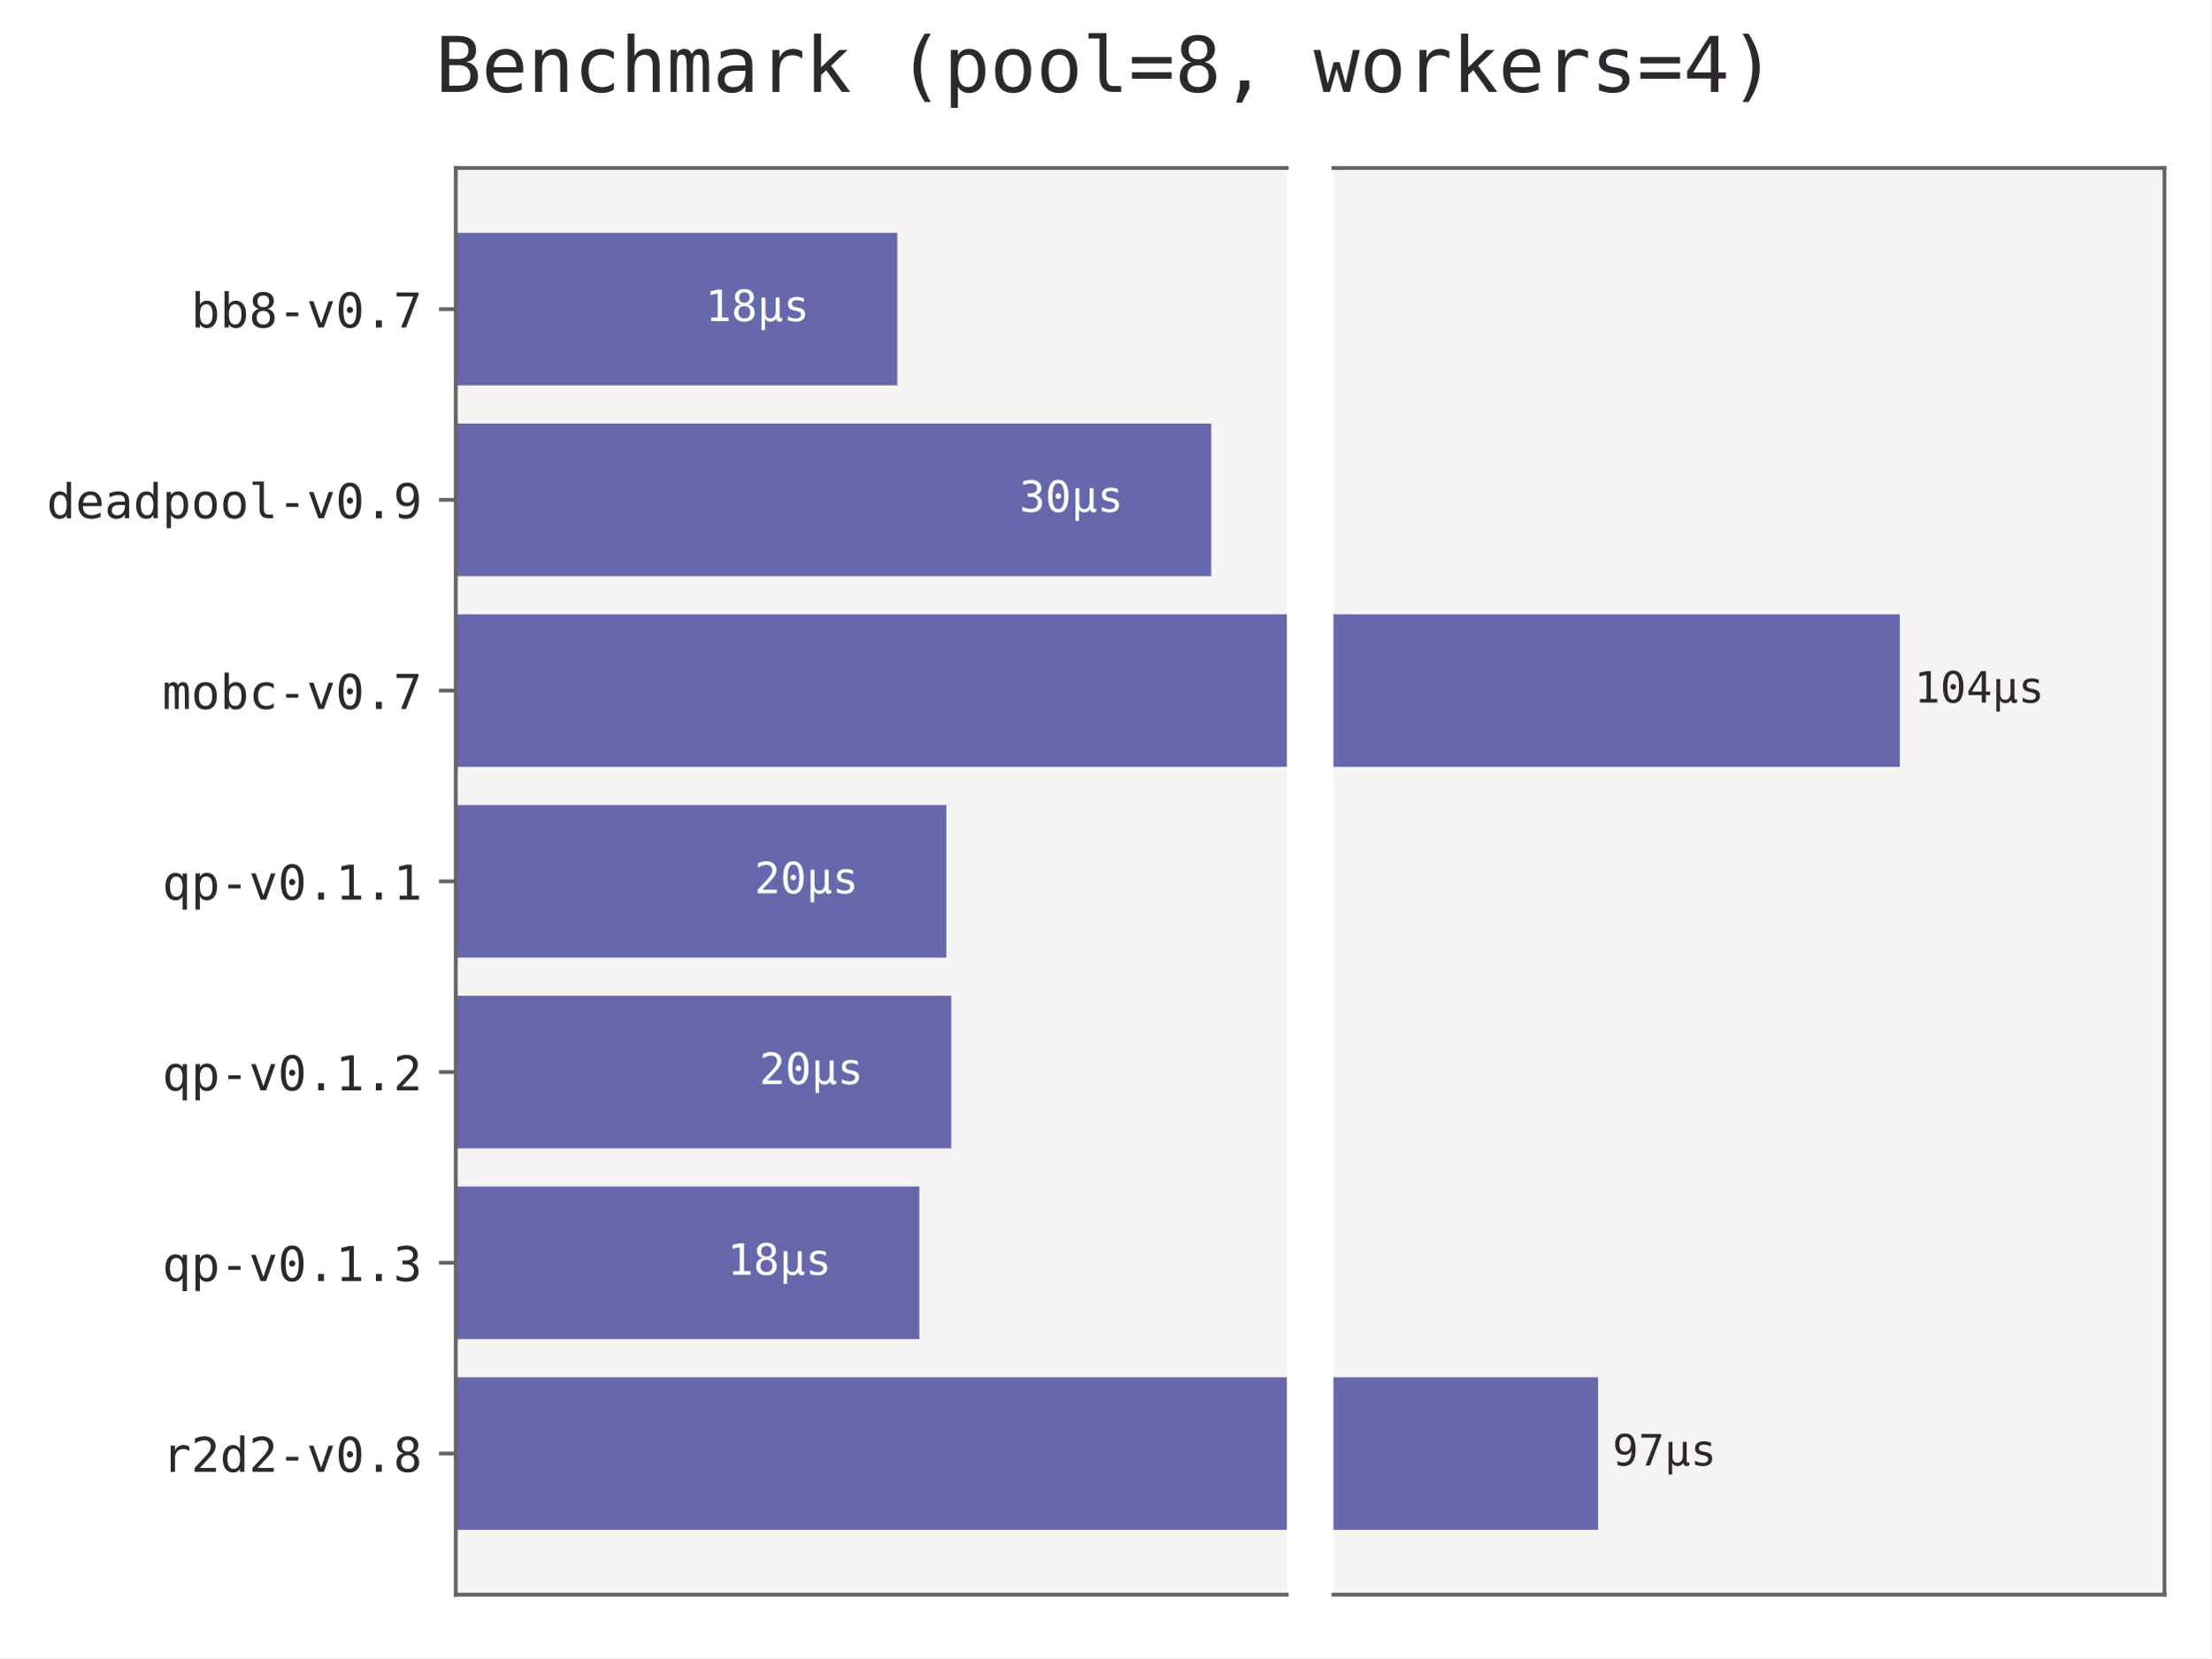
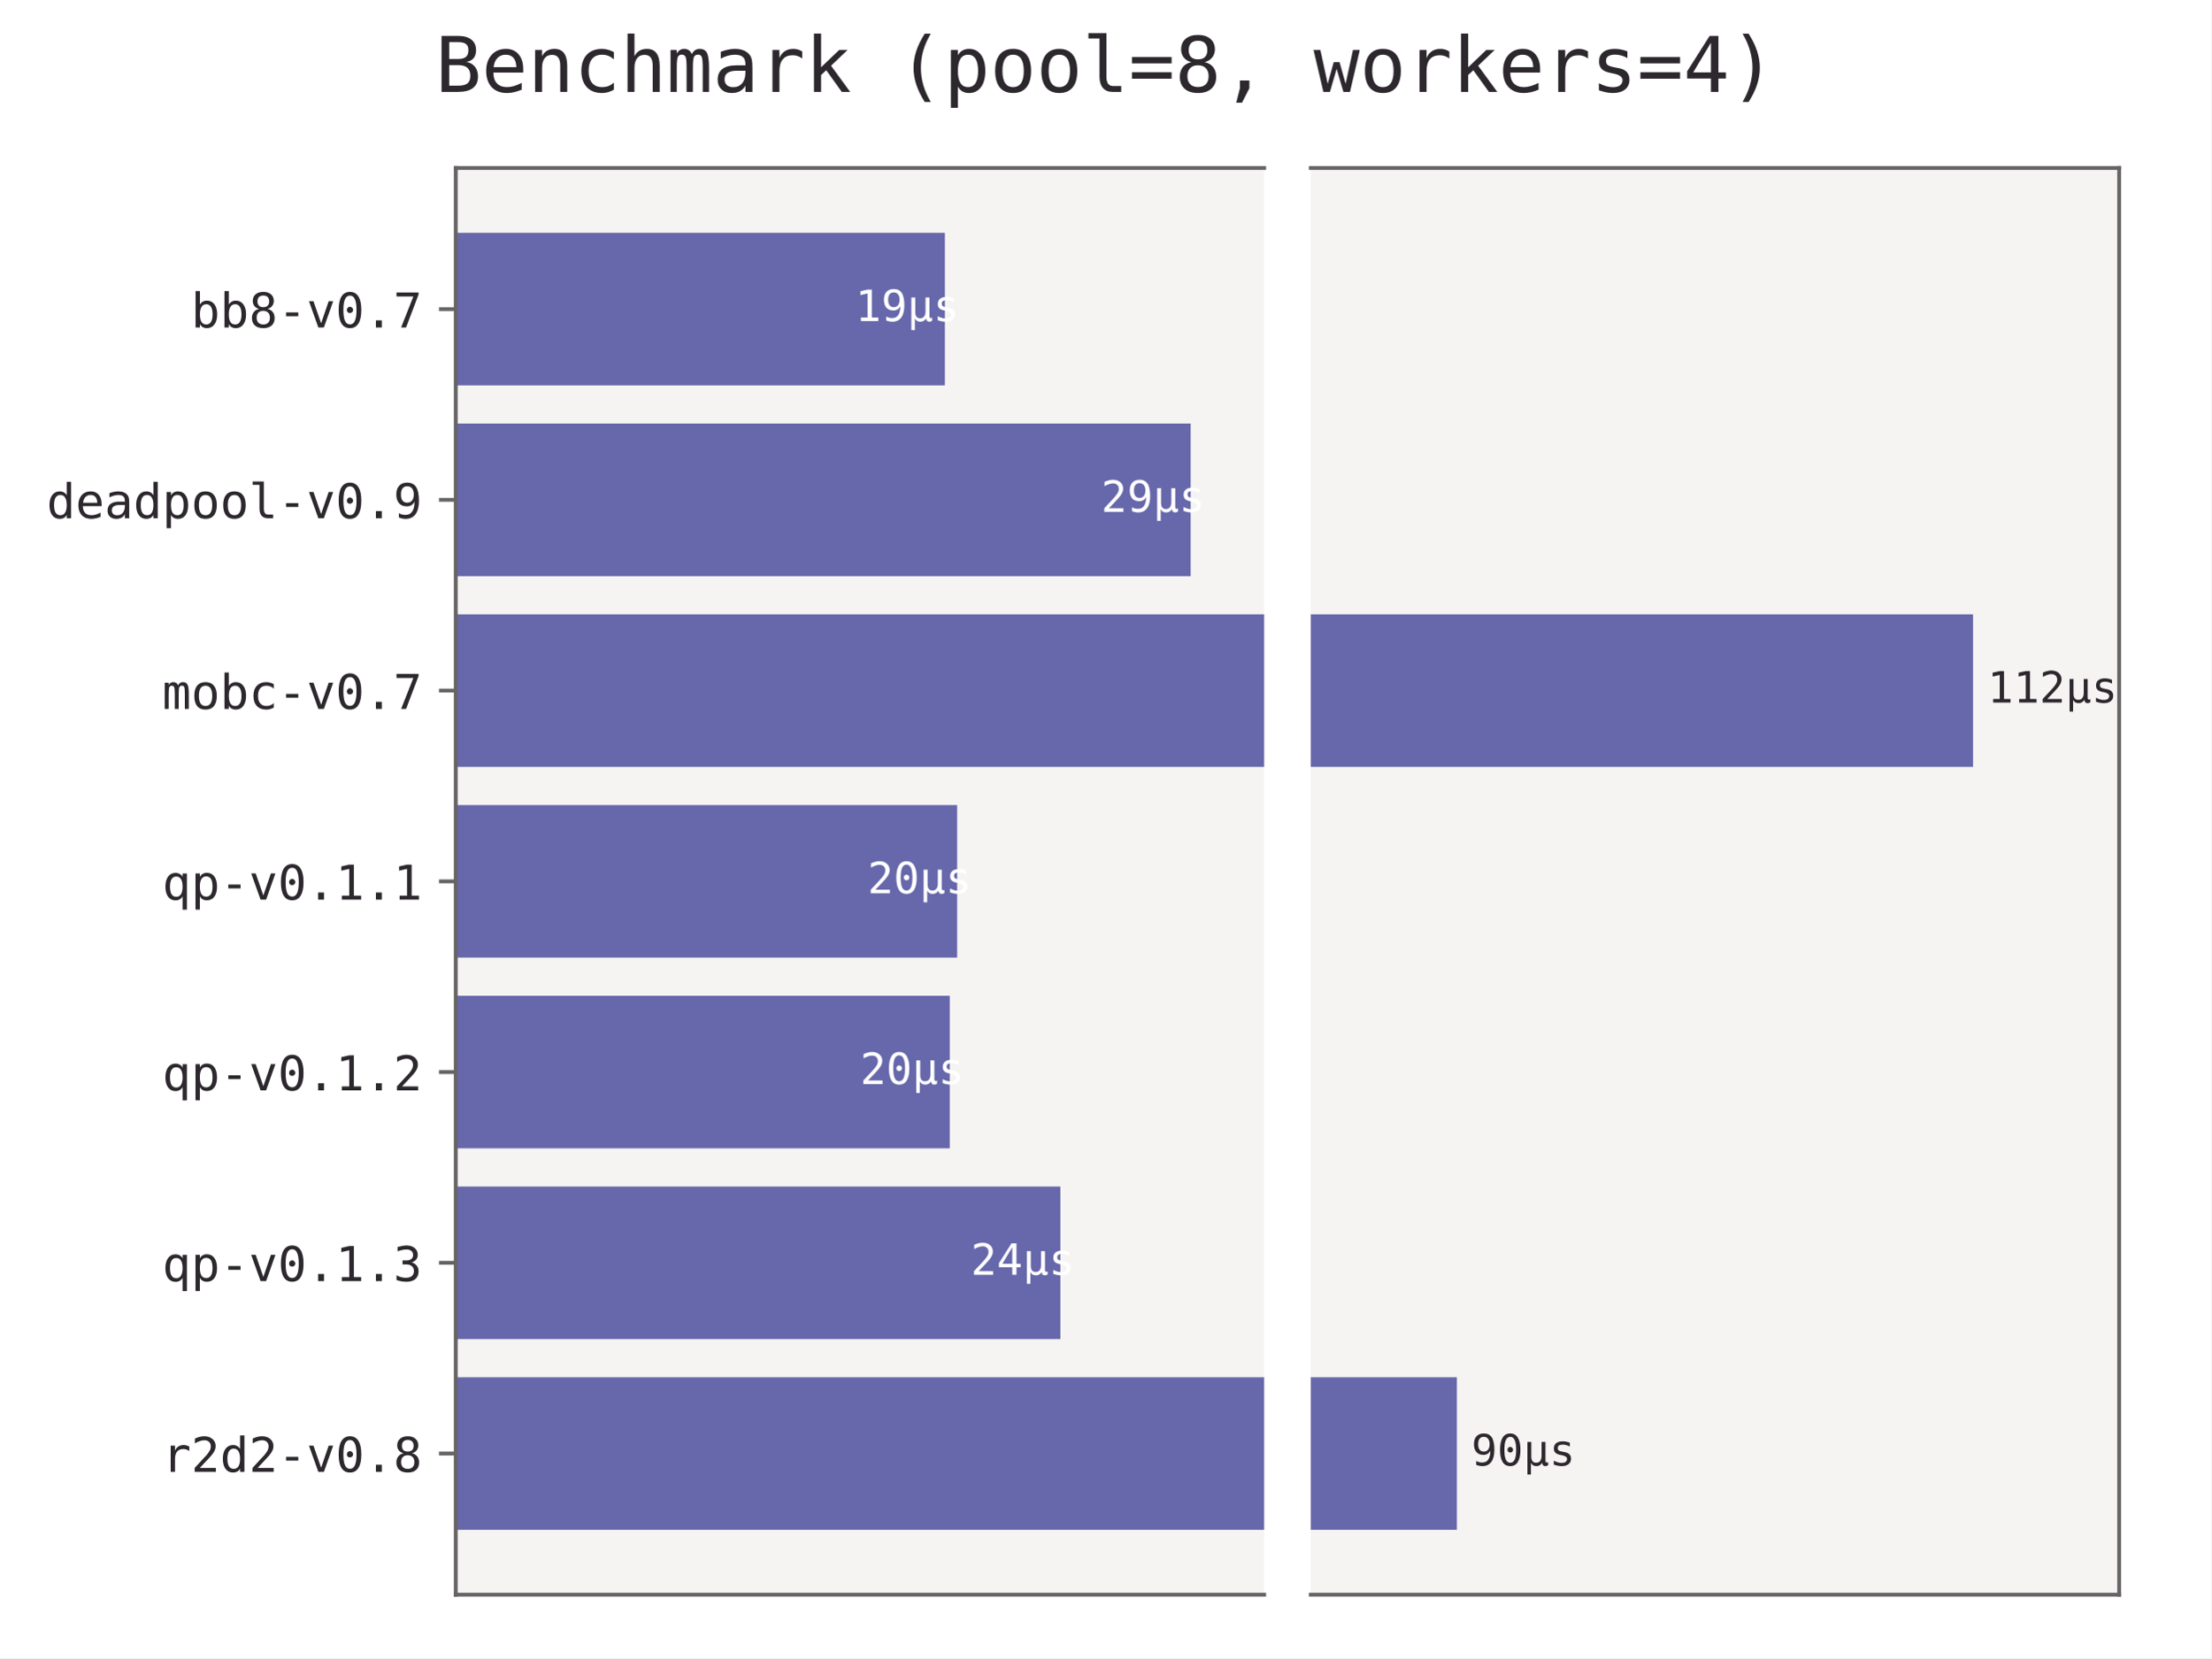
<svg xmlns="http://www.w3.org/2000/svg" xmlns:xlink="http://www.w3.org/1999/xlink" width="460.8pt" height="345.6pt" viewBox="0 0 460.8 345.6" version="1.1">
  <defs>
    <style type="text/css">*{stroke-linejoin: round; stroke-linecap: butt}</style>
  </defs>
  <g id="figure_1">
    <g id="patch_1">
      <path d="M 0 345.6  L 460.8 345.6  L 460.8 0  L 0 0  z " style="fill: #ffffff" />
    </g>
    <g id="axes_1">
      <g id="patch_2">
-         <path d="M 94.984 332.38  L 268.172 332.38  L 268.172 35.01  L 94.984 35.01  z " style="fill: #f5f4f3" />
+         <path d="M 94.984 332.38  L 263.451 332.38  L 263.451 35.01  L 94.984 35.01  z " style="fill: #f5f4f3" />
      </g>
      <g id="patch_3">
-         <path d="M 94.984 318.863  L 593.895 318.863  L 593.895 287.059  L 94.984 287.059  z " clip-path="url(#p2092b73bc6)" style="fill: #6768ab" />
+         <path d="M 94.984 318.863  L 558.525 318.863  L 558.525 287.059  L 94.984 287.059  z " clip-path="url(#p995a25fa7d)" style="fill: #6768ab" />
      </g>
      <g id="patch_4">
-         <path d="M 94.984 279.108  L 191.596 279.108  L 191.596 247.304  L 94.984 247.304  z " clip-path="url(#p2092b73bc6)" style="fill: #6768ab" />
+         <path d="M 94.984 279.108  L 220.984 279.108  L 220.984 247.304  L 94.984 247.304  z " clip-path="url(#p995a25fa7d)" style="fill: #6768ab" />
      </g>
      <g id="patch_5">
-         <path d="M 94.984 239.352  L 198.246 239.352  L 198.246 207.548  L 94.984 207.548  z " clip-path="url(#p2092b73bc6)" style="fill: #6768ab" />
+         <path d="M 94.984 239.352  L 197.935 239.352  L 197.935 207.548  L 94.984 207.548  z " clip-path="url(#p995a25fa7d)" style="fill: #6768ab" />
      </g>
      <g id="patch_6">
-         <path d="M 94.984 199.597  L 197.224 199.597  L 197.224 167.793  L 94.984 167.793  z " clip-path="url(#p2092b73bc6)" style="fill: #6768ab" />
+         <path d="M 94.984 199.597  L 199.472 199.597  L 199.472 167.793  L 94.984 167.793  z " clip-path="url(#p995a25fa7d)" style="fill: #6768ab" />
      </g>
      <g id="patch_7">
-         <path d="M 94.984 159.842  L 627.635 159.842  L 627.635 128.038  L 94.984 128.038  z " clip-path="url(#p2092b73bc6)" style="fill: #6768ab" />
+         <path d="M 94.984 159.842  L 671.726 159.842  L 671.726 128.038  L 94.984 128.038  z " clip-path="url(#p995a25fa7d)" style="fill: #6768ab" />
      </g>
      <g id="patch_8">
-         <path d="M 94.984 120.086  L 252.428 120.086  L 252.428 88.282  L 94.984 88.282  z " clip-path="url(#p2092b73bc6)" style="fill: #6768ab" />
+         <path d="M 94.984 120.086  L 248.135 120.086  L 248.135 88.282  L 94.984 88.282  z " clip-path="url(#p995a25fa7d)" style="fill: #6768ab" />
      </g>
      <g id="patch_9">
-         <path d="M 94.984 80.331  L 187.001 80.331  L 187.001 48.527  L 94.984 48.527  z " clip-path="url(#p2092b73bc6)" style="fill: #6768ab" />
+         <path d="M 94.984 80.331  L 196.911 80.331  L 196.911 48.527  L 94.984 48.527  z " clip-path="url(#p995a25fa7d)" style="fill: #6768ab" />
      </g>
      <g id="matplotlib.axis_1">
        <g id="ytick_1">
          <g id="line2d_1">
            <defs>
-               <path id="m7fd88c2cb4" d="M 0 0  L -3.5 0  " style="stroke: #676466; stroke-width: 0.8" />
+               <path id="m7e8e89f7d4" d="M 0 0  L -3.5 0  " style="stroke: #676466; stroke-width: 0.8" />
            </defs>
            <g>
-               <use xlink:href="#m7fd88c2cb4" x="94.984" y="302.961" style="fill: #676466; stroke: #676466; stroke-width: 0.8" />
+               <use xlink:href="#m7e8e89f7d4" x="94.984" y="302.961" style="fill: #676466; stroke: #676466; stroke-width: 0.8" />
            </g>
          </g>
          <g id="text_1">
            <text style="fill: #2d282e; font: 10px 'monospace'; text-anchor: end" x="87.984" y="306.787" transform="rotate(-0, 87.98406, 306.7868)">r2d2-v0.8</text>
          </g>
        </g>
        <g id="ytick_2">
          <g id="line2d_2">
            <g>
-               <use xlink:href="#m7fd88c2cb4" x="94.984" y="263.206" style="fill: #676466; stroke: #676466; stroke-width: 0.8" />
+               <use xlink:href="#m7e8e89f7d4" x="94.984" y="263.206" style="fill: #676466; stroke: #676466; stroke-width: 0.8" />
            </g>
          </g>
          <g id="text_2">
            <text style="fill: #2d282e; font: 10px 'monospace'; text-anchor: end" x="87.984" y="267.021" transform="rotate(-0, 87.98406, 267.0213)">qp-v0.1.3</text>
          </g>
        </g>
        <g id="ytick_3">
          <g id="line2d_3">
            <g>
-               <use xlink:href="#m7fd88c2cb4" x="94.984" y="223.45" style="fill: #676466; stroke: #676466; stroke-width: 0.8" />
+               <use xlink:href="#m7e8e89f7d4" x="94.984" y="223.45" style="fill: #676466; stroke: #676466; stroke-width: 0.8" />
            </g>
          </g>
          <g id="text_3">
            <text style="fill: #2d282e; font: 10px 'monospace'; text-anchor: end" x="87.984" y="227.266" transform="rotate(-0, 87.98406, 227.266)">qp-v0.1.2</text>
          </g>
        </g>
        <g id="ytick_4">
          <g id="line2d_4">
            <g>
-               <use xlink:href="#m7fd88c2cb4" x="94.984" y="183.695" style="fill: #676466; stroke: #676466; stroke-width: 0.8" />
+               <use xlink:href="#m7e8e89f7d4" x="94.984" y="183.695" style="fill: #676466; stroke: #676466; stroke-width: 0.8" />
            </g>
          </g>
          <g id="text_4">
            <text style="fill: #2d282e; font: 10px 'monospace'; text-anchor: end" x="87.984" y="187.511" transform="rotate(-0, 87.98406, 187.5106)">qp-v0.1.1</text>
          </g>
        </g>
        <g id="ytick_5">
          <g id="line2d_5">
            <g>
-               <use xlink:href="#m7fd88c2cb4" x="94.984" y="143.94" style="fill: #676466; stroke: #676466; stroke-width: 0.8" />
+               <use xlink:href="#m7e8e89f7d4" x="94.984" y="143.94" style="fill: #676466; stroke: #676466; stroke-width: 0.8" />
            </g>
          </g>
          <g id="text_5">
            <text style="fill: #2d282e; font: 10px 'monospace'; text-anchor: end" x="87.984" y="147.765" transform="rotate(-0, 87.98406, 147.7654)">mobc-v0.7</text>
          </g>
        </g>
        <g id="ytick_6">
          <g id="line2d_6">
            <g>
-               <use xlink:href="#m7fd88c2cb4" x="94.984" y="104.184" style="fill: #676466; stroke: #676466; stroke-width: 0.8" />
+               <use xlink:href="#m7e8e89f7d4" x="94.984" y="104.184" style="fill: #676466; stroke: #676466; stroke-width: 0.8" />
            </g>
          </g>
          <g id="text_6">
            <text style="fill: #2d282e; font: 10px 'monospace'; text-anchor: end" x="87.984" y="108.01" transform="rotate(-0, 87.98406, 108.0101)">deadpool-v0.9</text>
          </g>
        </g>
        <g id="ytick_7">
          <g id="line2d_7">
            <g>
-               <use xlink:href="#m7fd88c2cb4" x="94.984" y="64.429" style="fill: #676466; stroke: #676466; stroke-width: 0.8" />
+               <use xlink:href="#m7e8e89f7d4" x="94.984" y="64.429" style="fill: #676466; stroke: #676466; stroke-width: 0.8" />
            </g>
          </g>
          <g id="text_7">
            <text style="fill: #2d282e; font: 10px 'monospace'; text-anchor: end" x="87.984" y="68.255" transform="rotate(-0, 87.98406, 68.25474)">bb8-v0.7</text>
          </g>
        </g>
      </g>
      <g id="patch_10">
        <path d="M 94.984 332.38  L 94.984 35.01  " style="fill: none; stroke: #676466; stroke-width: 0.8; stroke-linejoin: miter; stroke-linecap: square" />
      </g>
      <g id="patch_11">
-         <path d="M 94.984 332.38  L 268.172 332.38  " style="fill: none; stroke: #676466; stroke-width: 0.8; stroke-linejoin: miter; stroke-linecap: square" />
+         <path d="M 94.984 332.38  L 263.451 332.38  " style="fill: none; stroke: #676466; stroke-width: 0.8; stroke-linejoin: miter; stroke-linecap: square" />
      </g>
      <g id="patch_12">
-         <path d="M 94.984 35.01  L 268.172 35.01  " style="fill: none; stroke: #676466; stroke-width: 0.8; stroke-linejoin: miter; stroke-linecap: square" />
+         <path d="M 94.984 35.01  L 263.451 35.01  " style="fill: none; stroke: #676466; stroke-width: 0.8; stroke-linejoin: miter; stroke-linecap: square" />
      </g>
      <g id="text_8">
-         <text style="fill: #ffffff; font: 9px 'monospace'; text-anchor: start" x="151.596" y="265.703" transform="rotate(-0, 151.596, 265.7032)">   18µs</text>
+         <text style="fill: #ffffff; font: 9px 'monospace'; text-anchor: end" x="223.984" y="265.703" transform="rotate(-0, 223.984, 265.7032)">   24µs</text>
      </g>
      <g id="text_9">
-         <text style="fill: #ffffff; font: 9px 'monospace'; text-anchor: start" x="158.246" y="225.948" transform="rotate(-0, 158.2461, 225.9478)">   20µs</text>
+         <text style="fill: #ffffff; font: 9px 'monospace'; text-anchor: end" x="200.935" y="225.948" transform="rotate(-0, 200.9352, 225.9478)">   20µs</text>
      </g>
      <g id="text_10">
-         <text style="fill: #ffffff; font: 9px 'monospace'; text-anchor: start" x="157.224" y="186.192" transform="rotate(-0, 157.2238, 186.1925)">   20µs</text>
+         <text style="fill: #ffffff; font: 9px 'monospace'; text-anchor: end" x="202.472" y="186.192" transform="rotate(-0, 202.4718, 186.1925)">   20µs</text>
      </g>
      <g id="text_11">
-         <text style="fill: #ffffff; font: 9px 'monospace'; text-anchor: start" x="212.428" y="106.682" transform="rotate(-0, 212.4277, 106.6818)">   30µs</text>
+         <text style="fill: #ffffff; font: 9px 'monospace'; text-anchor: end" x="251.135" y="106.682" transform="rotate(-0, 251.1354, 106.6818)">   29µs</text>
      </g>
      <g id="text_12">
-         <text style="fill: #ffffff; font: 9px 'monospace'; text-anchor: start" x="147.001" y="66.926" transform="rotate(-0, 147.0008, 66.92646)">   18µs</text>
+         <text style="fill: #ffffff; font: 9px 'monospace'; text-anchor: end" x="199.911" y="66.926" transform="rotate(-0, 199.9108, 66.92646)">   19µs</text>
      </g>
    </g>
    <g id="axes_2">
      <g id="patch_13">
-         <path d="M 277.892 332.38  L 451.08 332.38  L 451.08 35.01  L 277.892 35.01  z " style="fill: #f5f4f3" />
+         <path d="M 273.171 332.38  L 441.637 332.38  L 441.637 35.01  L 273.171 35.01  z " style="fill: #f5f4f3" />
      </g>
      <g id="patch_14">
-         <path d="M -596.802 318.863  L 333.044 318.863  L 333.044 287.059  L -596.802 287.059  z " clip-path="url(#pb3341368a6)" style="fill: #6768ab" />
+         <path d="M -136.872 318.863  L 303.618 318.863  L 303.618 287.059  L -136.872 287.059  z " clip-path="url(#p95eacd68a2)" style="fill: #6768ab" />
      </g>
      <g id="patch_15">
-         <path d="M -596.802 279.108  L -416.741 279.108  L -416.741 247.304  L -596.802 247.304  z " clip-path="url(#pb3341368a6)" style="fill: #6768ab" />
+         <path d="M -136.872 279.108  L -17.138 279.108  L -17.138 247.304  L -136.872 247.304  z " clip-path="url(#p95eacd68a2)" style="fill: #6768ab" />
      </g>
      <g id="patch_16">
-         <path d="M -596.802 239.352  L -404.347 239.352  L -404.347 207.548  L -596.802 207.548  z " clip-path="url(#pb3341368a6)" style="fill: #6768ab" />
+         <path d="M -136.872 239.352  L -39.04 239.352  L -39.04 207.548  L -136.872 207.548  z " clip-path="url(#p95eacd68a2)" style="fill: #6768ab" />
      </g>
      <g id="patch_17">
-         <path d="M -596.802 199.597  L -406.253 199.597  L -406.253 167.793  L -596.802 167.793  z " clip-path="url(#pb3341368a6)" style="fill: #6768ab" />
+         <path d="M -136.872 199.597  L -37.58 199.597  L -37.58 167.793  L -136.872 167.793  z " clip-path="url(#p95eacd68a2)" style="fill: #6768ab" />
      </g>
      <g id="patch_18">
-         <path d="M -596.802 159.842  L 395.928 159.842  L 395.928 128.038  L -596.802 128.038  z " clip-path="url(#pb3341368a6)" style="fill: #6768ab" />
+         <path d="M -136.872 159.842  L 411.189 159.842  L 411.189 128.038  L -136.872 128.038  z " clip-path="url(#p95eacd68a2)" style="fill: #6768ab" />
      </g>
      <g id="patch_19">
-         <path d="M -596.802 120.086  L -303.366 120.086  L -303.366 88.282  L -596.802 88.282  z " clip-path="url(#pb3341368a6)" style="fill: #6768ab" />
+         <path d="M -136.872 120.086  L 8.664 120.086  L 8.664 88.282  L -136.872 88.282  z " clip-path="url(#p95eacd68a2)" style="fill: #6768ab" />
      </g>
      <g id="patch_20">
-         <path d="M -596.802 80.331  L -425.306 80.331  L -425.306 48.527  L -596.802 48.527  z " clip-path="url(#pb3341368a6)" style="fill: #6768ab" />
+         <path d="M -136.872 80.331  L -40.014 80.331  L -40.014 48.527  L -136.872 48.527  z " clip-path="url(#p95eacd68a2)" style="fill: #6768ab" />
      </g>
      <g id="matplotlib.axis_2">
        <g id="ytick_8" />
        <g id="ytick_9" />
        <g id="ytick_10" />
        <g id="ytick_11" />
        <g id="ytick_12" />
        <g id="ytick_13" />
        <g id="ytick_14" />
      </g>
      <g id="patch_21">
-         <path d="M 451.08 332.38  L 451.08 35.01  " style="fill: none; stroke: #676466; stroke-width: 0.8; stroke-linejoin: miter; stroke-linecap: square" />
+         <path d="M 441.637 332.38  L 441.637 35.01  " style="fill: none; stroke: #676466; stroke-width: 0.8; stroke-linejoin: miter; stroke-linecap: square" />
      </g>
      <g id="patch_22">
-         <path d="M 277.892 332.38  L 451.08 332.38  " style="fill: none; stroke: #676466; stroke-width: 0.8; stroke-linejoin: miter; stroke-linecap: square" />
+         <path d="M 273.171 332.38  L 441.637 332.38  " style="fill: none; stroke: #676466; stroke-width: 0.8; stroke-linejoin: miter; stroke-linecap: square" />
      </g>
      <g id="patch_23">
-         <path d="M 277.892 35.01  L 451.08 35.01  " style="fill: none; stroke: #676466; stroke-width: 0.8; stroke-linejoin: miter; stroke-linecap: square" />
+         <path d="M 273.171 35.01  L 441.637 35.01  " style="fill: none; stroke: #676466; stroke-width: 0.8; stroke-linejoin: miter; stroke-linecap: square" />
      </g>
      <g id="text_13">
-         <text style="fill: #2d282e; font: 9px 'monospace'; text-anchor: start" x="336.044" y="305.459" transform="rotate(-0, 336.0437, 305.4585)">   97µs</text>
+         <text style="fill: #2d282e; font: 9px 'monospace'; text-anchor: start" x="306.618" y="305.459" transform="rotate(-0, 306.6183, 305.4585)">   90µs</text>
      </g>
      <g id="text_14">
-         <text style="fill: #2d282e; font: 9px 'monospace'; text-anchor: start" x="398.928" y="146.437" transform="rotate(-0, 398.9283, 146.4372)">  104µs</text>
+         <text style="fill: #2d282e; font: 9px 'monospace'; text-anchor: start" x="414.189" y="146.437" transform="rotate(-0, 414.1892, 146.4372)">  112µs</text>
      </g>
    </g>
    <g id="text_15">
      <text style="fill: #2d282e; font: 16px 'monospace'; text-anchor: middle" x="230.4" y="19.154" transform="rotate(-0, 230.4, 19.1545)">Benchmark (pool=8, workers=4)</text>
    </g>
  </g>
  <defs>
-     <clipPath id="p2092b73bc6">
-       <rect x="94.984" y="35.01" width="173.188" height="297.37" />
+     <clipPath id="p995a25fa7d">
+       <rect x="94.984" y="35.01" width="168.466" height="297.37" />
    </clipPath>
-     <clipPath id="pb3341368a6">
-       <rect x="277.892" y="35.01" width="173.188" height="297.37" />
+     <clipPath id="p95eacd68a2">
+       <rect x="273.171" y="35.01" width="168.466" height="297.37" />
    </clipPath>
  </defs>
</svg>
